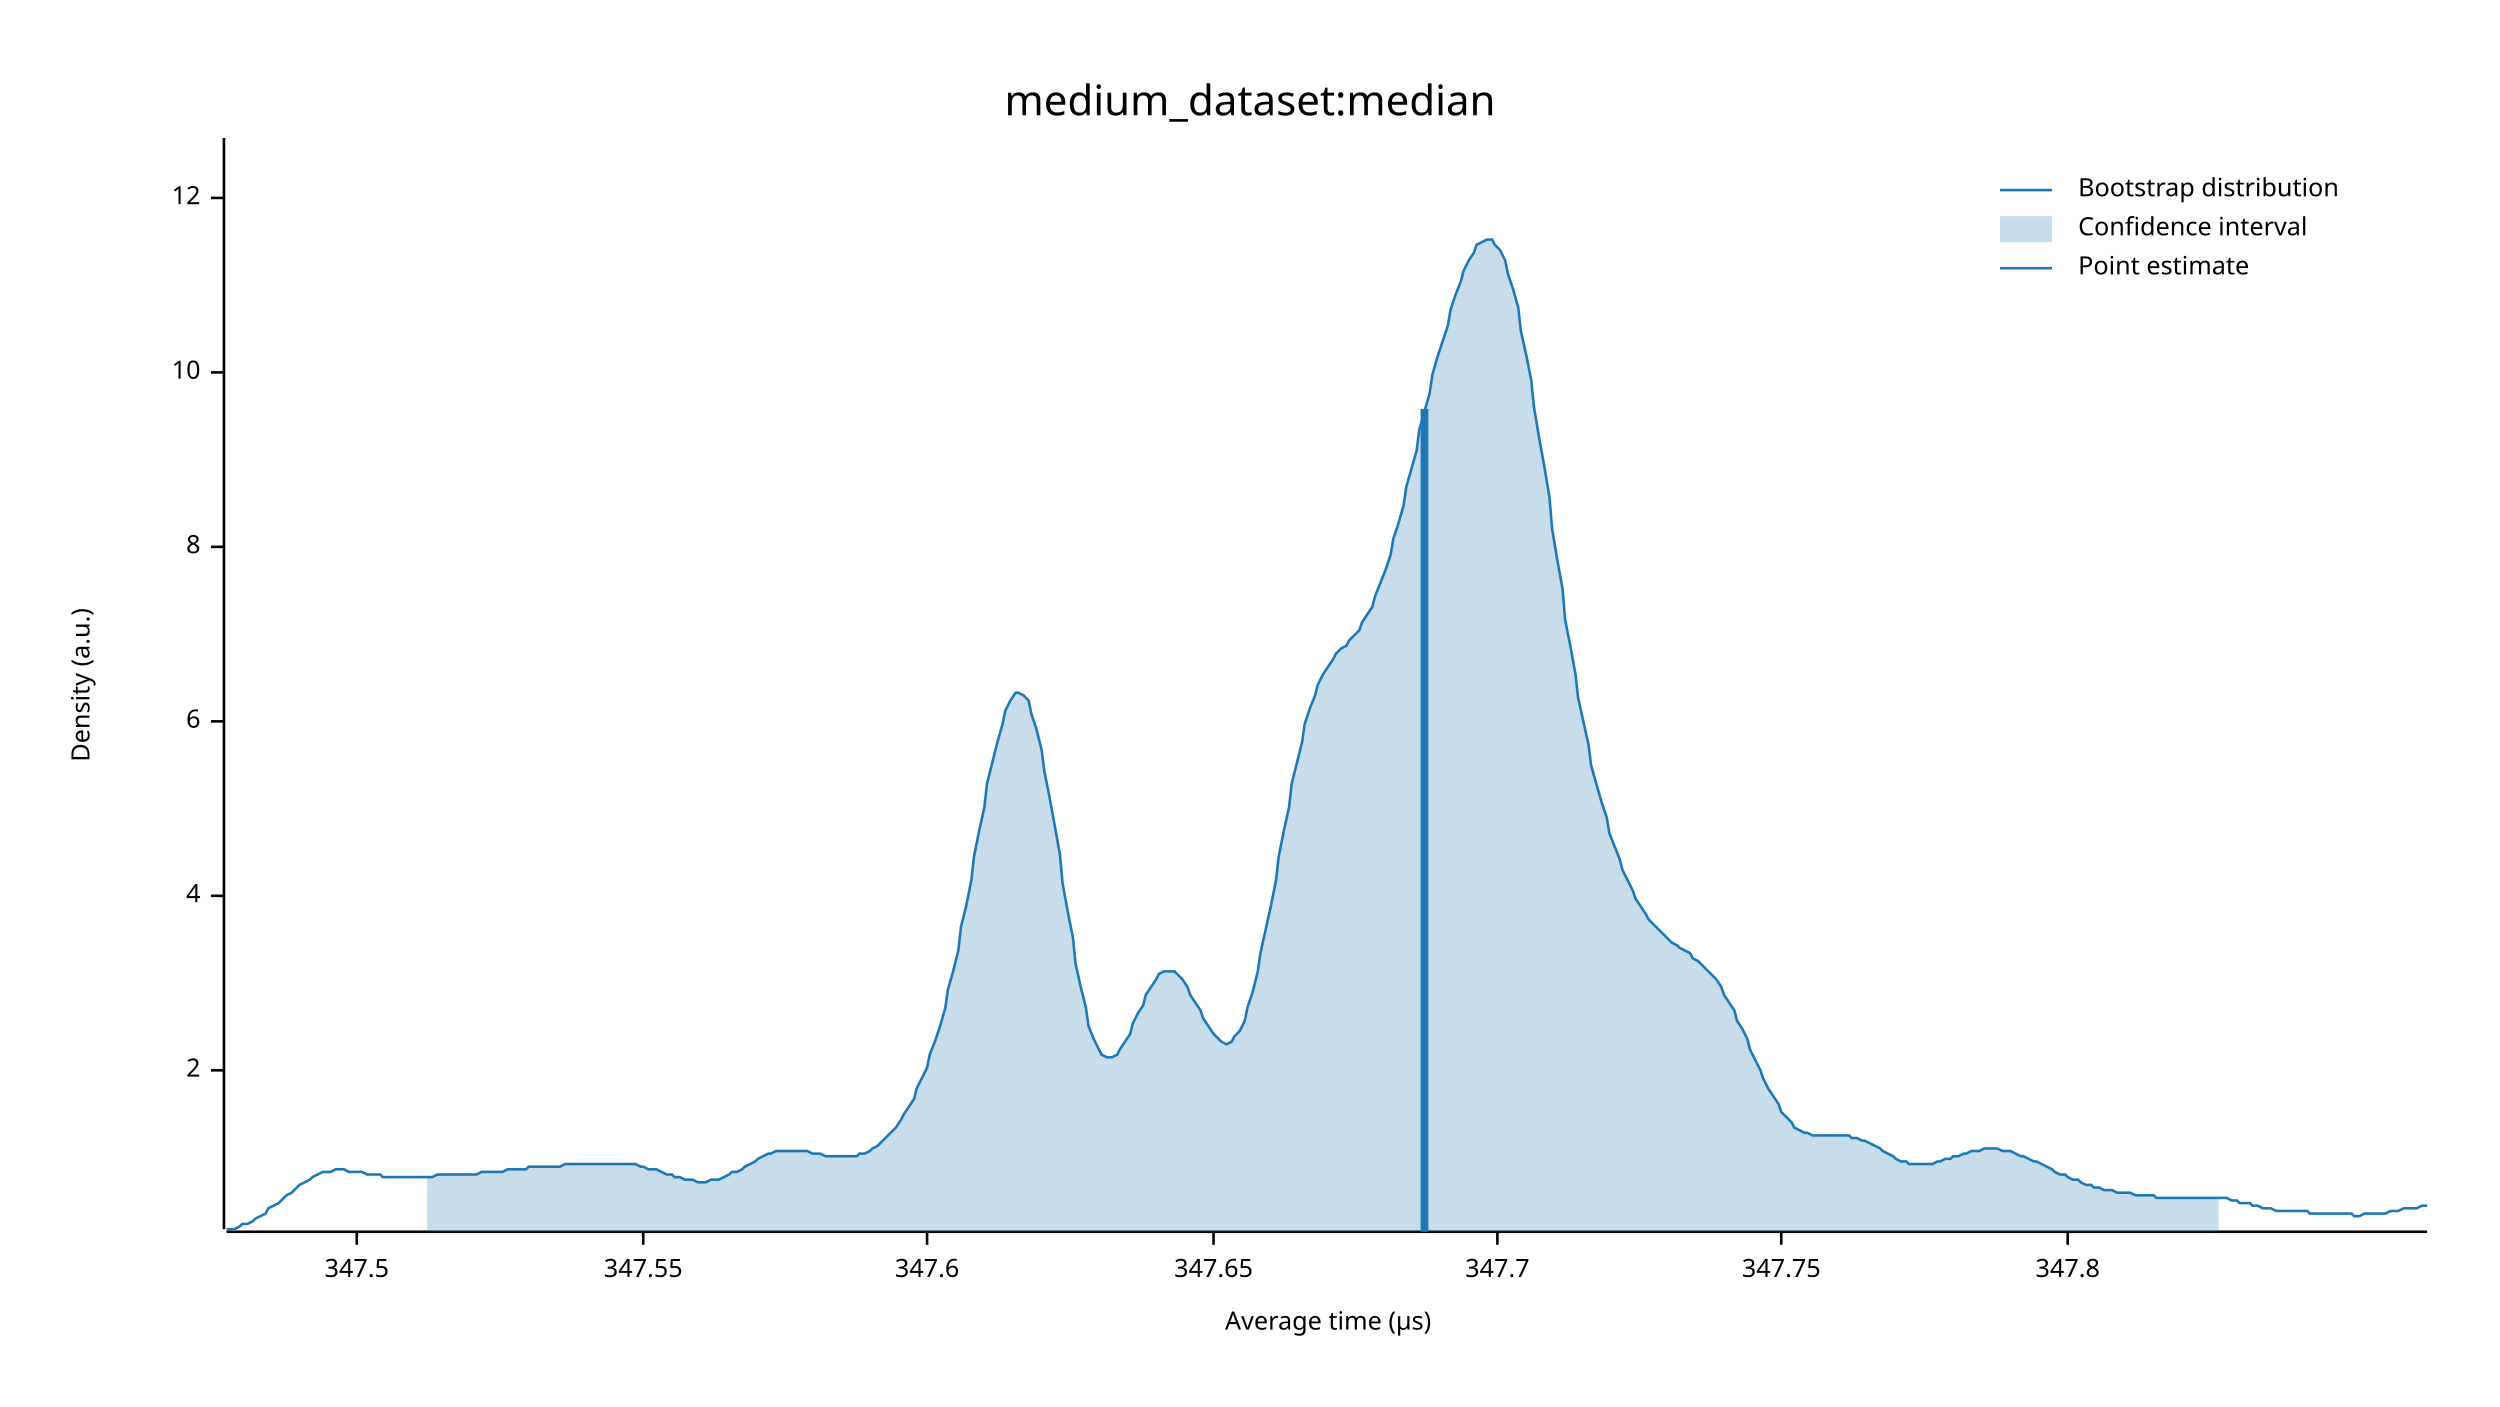
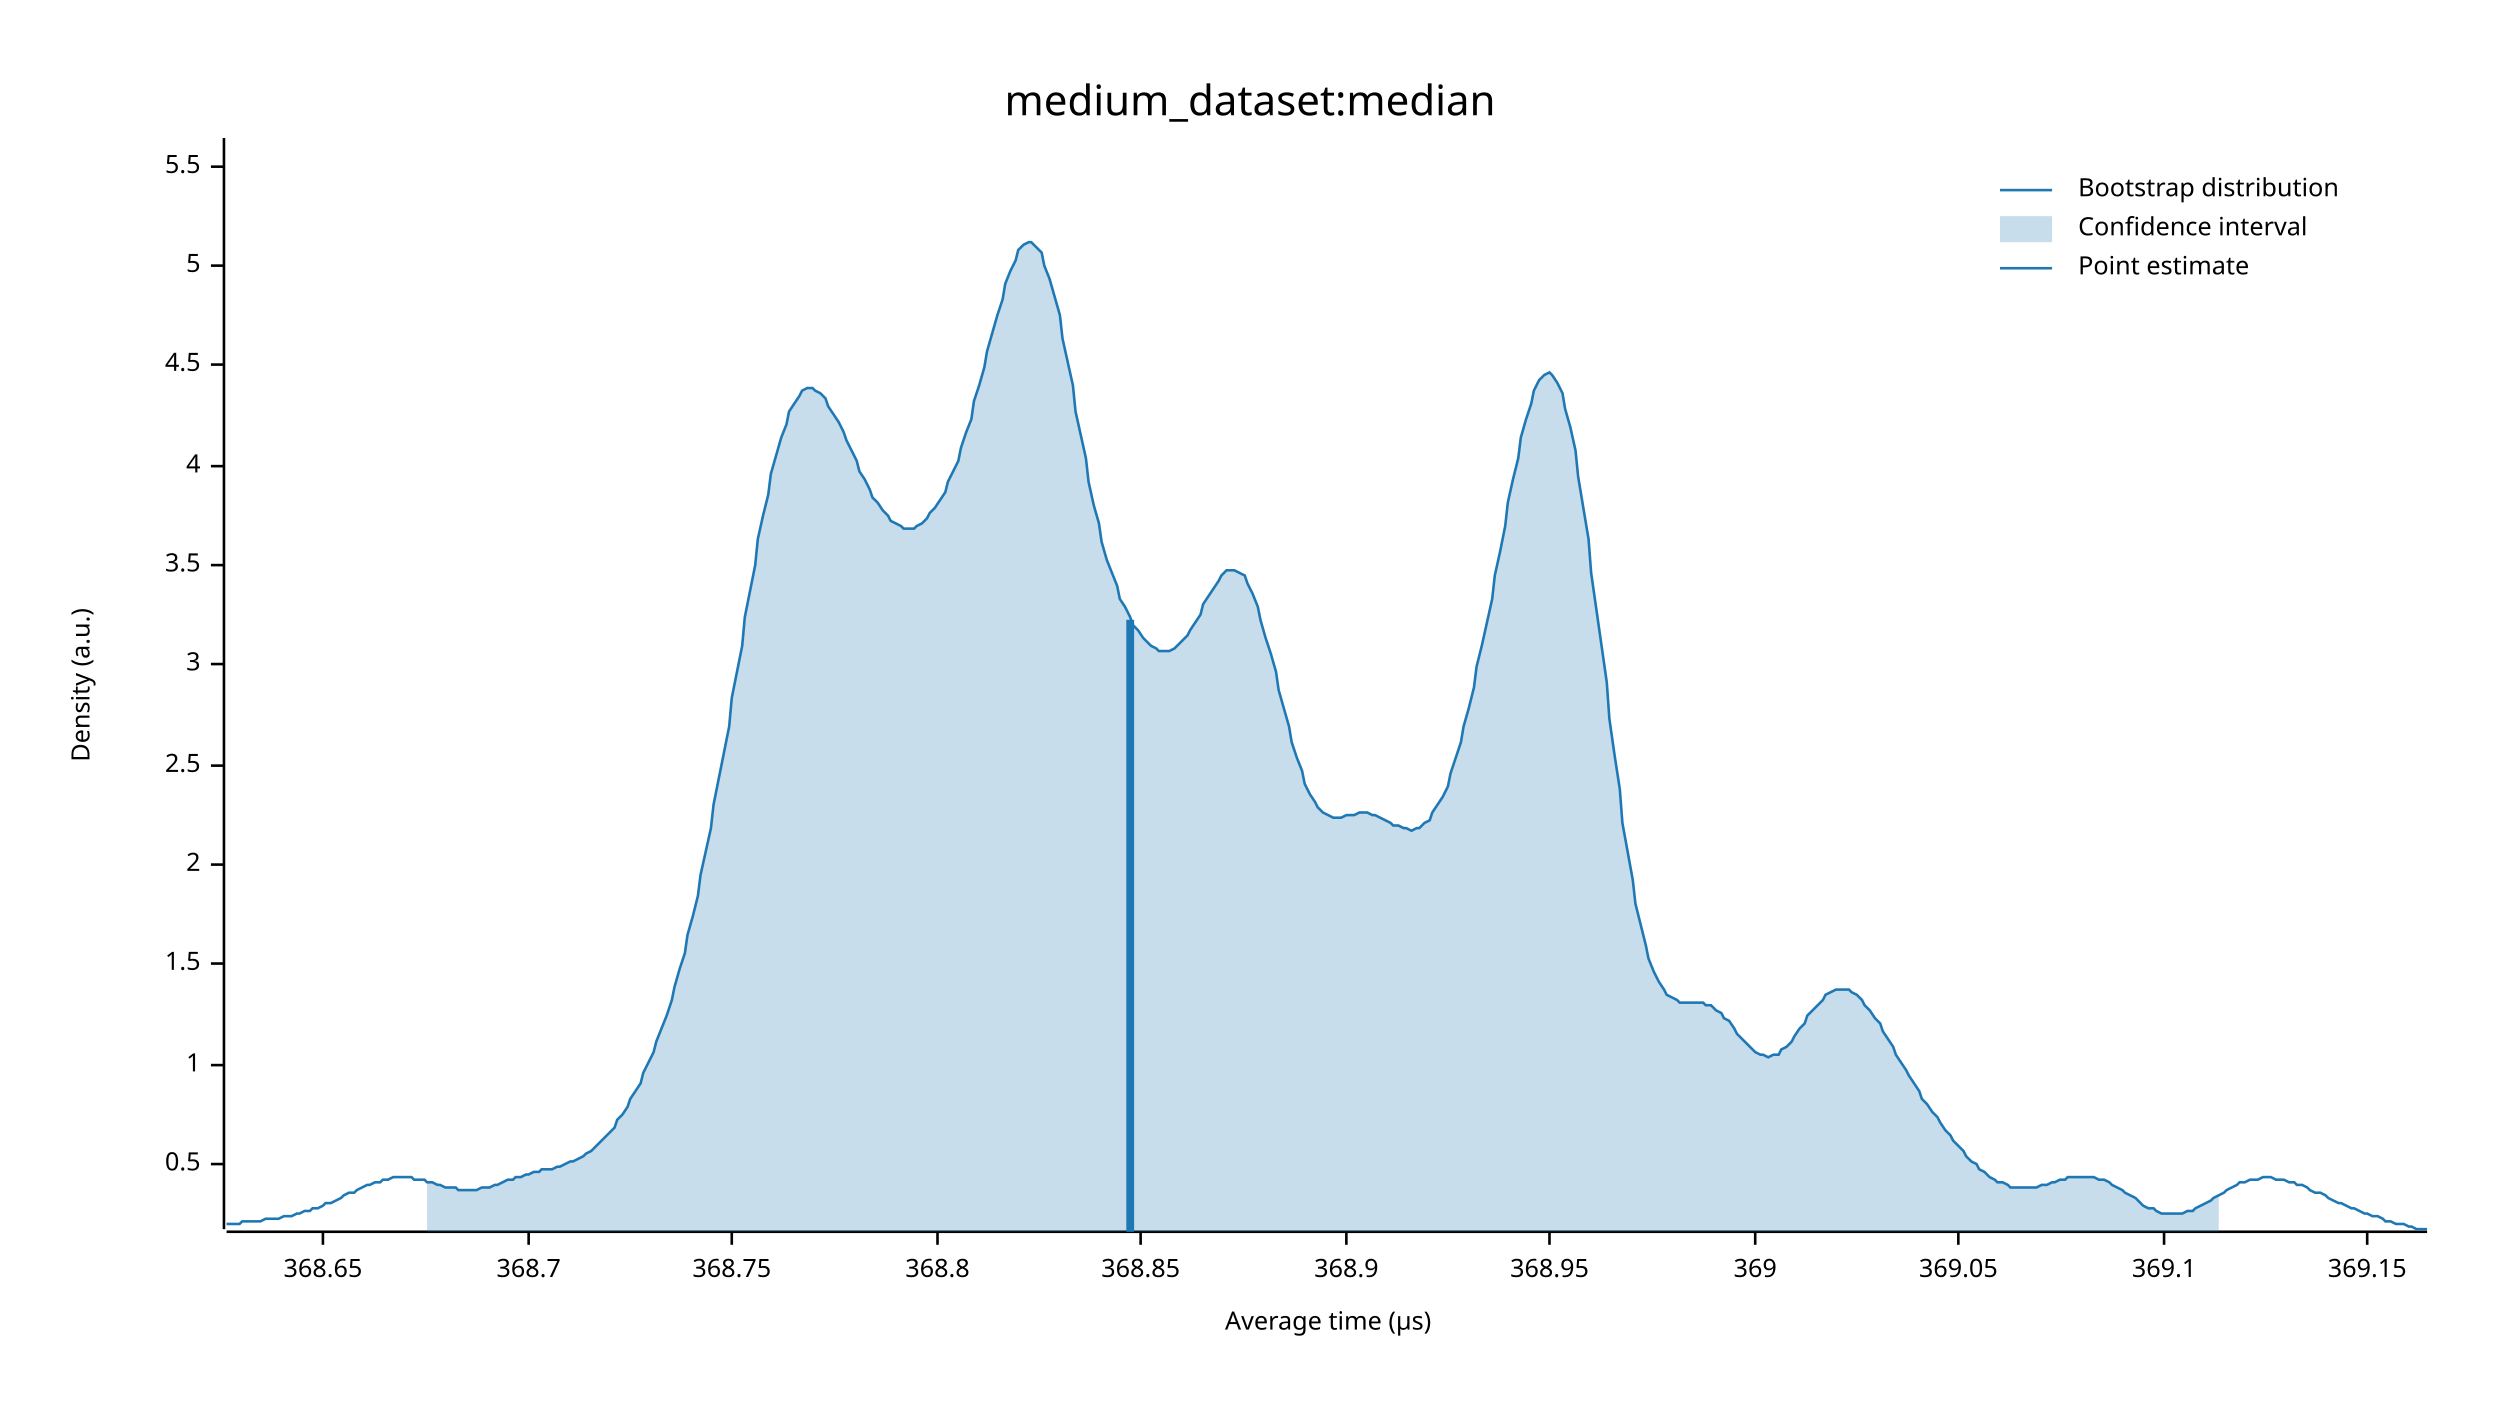
<svg xmlns="http://www.w3.org/2000/svg" width="960" height="540" viewBox="0 0 960 540">
  <text x="480" y="32" dy="0.76em" text-anchor="middle" font-family="sans-serif" font-size="16.129" opacity="1" fill="#000000">
medium_dataset:median
</text>
  <text x="27" y="263" dy="0.76em" text-anchor="middle" font-family="sans-serif" font-size="9.677" opacity="1" fill="#000000" transform="rotate(270, 27, 263)">
Density (a.u.)
</text>
  <text x="510" y="513" dy="-0.5ex" text-anchor="middle" font-family="sans-serif" font-size="9.677" opacity="1" fill="#000000">
Average time (µs)
</text>
  <polyline fill="none" opacity="1" stroke="#000000" stroke-width="1" points="86,53 86,472 " />
-   <text x="77" y="411" dy="0.5ex" text-anchor="end" font-family="sans-serif" font-size="9.677" opacity="1" fill="#000000">
+   <text x="77" y="447" dy="0.5ex" text-anchor="end" font-family="sans-serif" font-size="9.677" opacity="1" fill="#000000">
+ 0.5
+ </text>
+   <polyline fill="none" opacity="1" stroke="#000000" stroke-width="1" points="81,447 86,447 " />
+   <text x="77" y="409" dy="0.5ex" text-anchor="end" font-family="sans-serif" font-size="9.677" opacity="1" fill="#000000">
+ 1
+ </text>
+   <polyline fill="none" opacity="1" stroke="#000000" stroke-width="1" points="81,409 86,409 " />
+   <text x="77" y="370" dy="0.5ex" text-anchor="end" font-family="sans-serif" font-size="9.677" opacity="1" fill="#000000">
+ 1.5
+ </text>
+   <polyline fill="none" opacity="1" stroke="#000000" stroke-width="1" points="81,370 86,370 " />
+   <text x="77" y="332" dy="0.5ex" text-anchor="end" font-family="sans-serif" font-size="9.677" opacity="1" fill="#000000">
2
</text>
-   <polyline fill="none" opacity="1" stroke="#000000" stroke-width="1" points="81,411 86,411 " />
-   <text x="77" y="344" dy="0.5ex" text-anchor="end" font-family="sans-serif" font-size="9.677" opacity="1" fill="#000000">
+   <polyline fill="none" opacity="1" stroke="#000000" stroke-width="1" points="81,332 86,332 " />
+   <text x="77" y="294" dy="0.5ex" text-anchor="end" font-family="sans-serif" font-size="9.677" opacity="1" fill="#000000">
+ 2.5
+ </text>
+   <polyline fill="none" opacity="1" stroke="#000000" stroke-width="1" points="81,294 86,294 " />
+   <text x="77" y="255" dy="0.5ex" text-anchor="end" font-family="sans-serif" font-size="9.677" opacity="1" fill="#000000">
+ 3
+ </text>
+   <polyline fill="none" opacity="1" stroke="#000000" stroke-width="1" points="81,255 86,255 " />
+   <text x="77" y="217" dy="0.5ex" text-anchor="end" font-family="sans-serif" font-size="9.677" opacity="1" fill="#000000">
+ 3.5
+ </text>
+   <polyline fill="none" opacity="1" stroke="#000000" stroke-width="1" points="81,217 86,217 " />
+   <text x="77" y="179" dy="0.5ex" text-anchor="end" font-family="sans-serif" font-size="9.677" opacity="1" fill="#000000">
4
</text>
-   <polyline fill="none" opacity="1" stroke="#000000" stroke-width="1" points="81,344 86,344 " />
-   <text x="77" y="277" dy="0.5ex" text-anchor="end" font-family="sans-serif" font-size="9.677" opacity="1" fill="#000000">
- 6
+   <polyline fill="none" opacity="1" stroke="#000000" stroke-width="1" points="81,179 86,179 " />
+   <text x="77" y="140" dy="0.5ex" text-anchor="end" font-family="sans-serif" font-size="9.677" opacity="1" fill="#000000">
+ 4.5
</text>
-   <polyline fill="none" opacity="1" stroke="#000000" stroke-width="1" points="81,277 86,277 " />
-   <text x="77" y="210" dy="0.5ex" text-anchor="end" font-family="sans-serif" font-size="9.677" opacity="1" fill="#000000">
- 8
+   <polyline fill="none" opacity="1" stroke="#000000" stroke-width="1" points="81,140 86,140 " />
+   <text x="77" y="102" dy="0.5ex" text-anchor="end" font-family="sans-serif" font-size="9.677" opacity="1" fill="#000000">
+ 5
</text>
-   <polyline fill="none" opacity="1" stroke="#000000" stroke-width="1" points="81,210 86,210 " />
-   <text x="77" y="143" dy="0.5ex" text-anchor="end" font-family="sans-serif" font-size="9.677" opacity="1" fill="#000000">
- 10
+   <polyline fill="none" opacity="1" stroke="#000000" stroke-width="1" points="81,102 86,102 " />
+   <text x="77" y="64" dy="0.5ex" text-anchor="end" font-family="sans-serif" font-size="9.677" opacity="1" fill="#000000">
+ 5.5
</text>
-   <polyline fill="none" opacity="1" stroke="#000000" stroke-width="1" points="81,143 86,143 " />
-   <text x="77" y="76" dy="0.5ex" text-anchor="end" font-family="sans-serif" font-size="9.677" opacity="1" fill="#000000">
- 12
+   <polyline fill="none" opacity="1" stroke="#000000" stroke-width="1" points="81,64 86,64 " />
+   <polyline fill="none" opacity="1" stroke="#000000" stroke-width="1" points="87,473 932,473 " />
+   <text x="124" y="483" dy="0.76em" text-anchor="middle" font-family="sans-serif" font-size="9.677" opacity="1" fill="#000000">
+ 368.65
</text>
-   <polyline fill="none" opacity="1" stroke="#000000" stroke-width="1" points="81,76 86,76 " />
-   <polyline fill="none" opacity="1" stroke="#000000" stroke-width="1" points="87,473 932,473 " />
-   <text x="137" y="483" dy="0.76em" text-anchor="middle" font-family="sans-serif" font-size="9.677" opacity="1" fill="#000000">
- 347.5
+   <polyline fill="none" opacity="1" stroke="#000000" stroke-width="1" points="124,473 124,478 " />
+   <text x="203" y="483" dy="0.76em" text-anchor="middle" font-family="sans-serif" font-size="9.677" opacity="1" fill="#000000">
+ 368.7
</text>
-   <polyline fill="none" opacity="1" stroke="#000000" stroke-width="1" points="137,473 137,478 " />
-   <text x="247" y="483" dy="0.76em" text-anchor="middle" font-family="sans-serif" font-size="9.677" opacity="1" fill="#000000">
- 347.55
+   <polyline fill="none" opacity="1" stroke="#000000" stroke-width="1" points="203,473 203,478 " />
+   <text x="281" y="483" dy="0.76em" text-anchor="middle" font-family="sans-serif" font-size="9.677" opacity="1" fill="#000000">
+ 368.75
</text>
-   <polyline fill="none" opacity="1" stroke="#000000" stroke-width="1" points="247,473 247,478 " />
-   <text x="356" y="483" dy="0.76em" text-anchor="middle" font-family="sans-serif" font-size="9.677" opacity="1" fill="#000000">
- 347.6
+   <polyline fill="none" opacity="1" stroke="#000000" stroke-width="1" points="281,473 281,478 " />
+   <text x="360" y="483" dy="0.76em" text-anchor="middle" font-family="sans-serif" font-size="9.677" opacity="1" fill="#000000">
+ 368.8
</text>
-   <polyline fill="none" opacity="1" stroke="#000000" stroke-width="1" points="356,473 356,478 " />
-   <text x="466" y="483" dy="0.76em" text-anchor="middle" font-family="sans-serif" font-size="9.677" opacity="1" fill="#000000">
- 347.65
+   <polyline fill="none" opacity="1" stroke="#000000" stroke-width="1" points="360,473 360,478 " />
+   <text x="438" y="483" dy="0.76em" text-anchor="middle" font-family="sans-serif" font-size="9.677" opacity="1" fill="#000000">
+ 368.85
</text>
-   <polyline fill="none" opacity="1" stroke="#000000" stroke-width="1" points="466,473 466,478 " />
-   <text x="575" y="483" dy="0.76em" text-anchor="middle" font-family="sans-serif" font-size="9.677" opacity="1" fill="#000000">
- 347.7
+   <polyline fill="none" opacity="1" stroke="#000000" stroke-width="1" points="438,473 438,478 " />
+   <text x="517" y="483" dy="0.76em" text-anchor="middle" font-family="sans-serif" font-size="9.677" opacity="1" fill="#000000">
+ 368.9
</text>
-   <polyline fill="none" opacity="1" stroke="#000000" stroke-width="1" points="575,473 575,478 " />
-   <text x="684" y="483" dy="0.76em" text-anchor="middle" font-family="sans-serif" font-size="9.677" opacity="1" fill="#000000">
- 347.75
+   <polyline fill="none" opacity="1" stroke="#000000" stroke-width="1" points="517,473 517,478 " />
+   <text x="595" y="483" dy="0.76em" text-anchor="middle" font-family="sans-serif" font-size="9.677" opacity="1" fill="#000000">
+ 368.95
</text>
-   <polyline fill="none" opacity="1" stroke="#000000" stroke-width="1" points="684,473 684,478 " />
-   <text x="794" y="483" dy="0.76em" text-anchor="middle" font-family="sans-serif" font-size="9.677" opacity="1" fill="#000000">
- 347.8
+   <polyline fill="none" opacity="1" stroke="#000000" stroke-width="1" points="595,473 595,478 " />
+   <text x="674" y="483" dy="0.76em" text-anchor="middle" font-family="sans-serif" font-size="9.677" opacity="1" fill="#000000">
+ 369
</text>
-   <polyline fill="none" opacity="1" stroke="#000000" stroke-width="1" points="794,473 794,478 " />
-   <polyline fill="none" opacity="1" stroke="#1F78B4" stroke-width="1" points="87,472 88,472 90,472 92,471 93,470 95,470 97,469 98,468 100,467 102,466 103,464 105,463 107,462 109,460 110,459 112,458 114,456 115,455 117,454 119,453 120,452 122,451 124,450 125,450 127,450 129,449 131,449 132,449 134,450 136,450 137,450 139,450 141,451 142,451 144,451 146,451 147,452 149,452 151,452 153,452 154,452 156,452 158,452 159,452 161,452 163,452 164,452 166,452 168,451 169,451 171,451 173,451 175,451 176,451 178,451 180,451 181,451 183,451 185,450 186,450 188,450 190,450 191,450 193,450 195,449 197,449 198,449 200,449 202,449 203,448 205,448 207,448 208,448 210,448 212,448 214,448 215,448 217,447 219,447 220,447 222,447 224,447 225,447 227,447 229,447 230,447 232,447 234,447 236,447 237,447 239,447 241,447 242,447 244,447 246,448 247,448 249,449 251,449 252,449 254,450 256,451 258,451 259,452 261,452 263,453 264,453 266,453 268,454 269,454 271,454 273,453 274,453 276,453 278,452 280,451 281,450 283,450 285,449 286,448 288,447 290,446 291,445 293,444 295,443 296,443 298,442 300,442 302,442 303,442 305,442 307,442 308,442 310,442 312,443 313,443 315,443 317,444 318,444 320,444 322,444 324,444 325,444 327,444 329,444 330,443 332,443 334,442 335,441 337,440 339,438 341,436 342,435 344,433 346,430 347,428 349,425 351,422 352,418 354,414 356,410 357,405 359,400 361,394 363,387 364,380 366,373 368,365 369,356 371,348 373,338 374,329 376,319 378,310 379,301 381,293 383,285 385,278 386,273 388,269 390,266 391,266 393,267 395,269 396,274 398,280 400,288 401,296 403,306 405,317 407,328 408,339 410,350 412,360 413,370 415,379 417,387 418,394 420,399 422,403 423,405 425,406 427,406 429,405 430,403 432,400 434,397 435,393 437,389 439,386 440,382 442,379 444,376 445,374 447,373 449,373 451,373 452,374 454,376 456,379 457,382 459,385 461,388 462,391 464,394 466,397 468,399 469,400 471,401 473,400 474,398 476,396 478,392 479,387 481,381 483,373 484,366 486,357 488,348 490,338 491,329 493,319 495,310 496,301 498,293 500,285 501,278 503,272 505,267 506,263 508,259 510,256 512,253 513,251 515,249 517,248 518,246 520,244 522,242 523,239 525,236 527,233 528,229 530,224 532,219 534,213 535,207 537,201 539,194 540,187 542,180 544,173 545,165 547,158 549,151 550,144 552,137 554,131 556,125 557,119 559,113 561,108 562,104 564,100 566,97 567,94 569,93 571,92 573,92 574,94 576,96 578,100 579,105 581,111 583,118 584,127 586,136 588,146 589,156 591,168 593,179 595,191 596,203 598,215 600,226 601,238 603,248 605,259 606,268 608,277 610,286 611,294 613,301 615,308 617,314 618,320 620,325 622,330 623,334 625,338 627,342 628,345 630,348 632,351 633,353 635,355 637,357 639,359 640,360 642,362 644,363 645,364 647,365 649,366 650,368 652,369 654,371 655,372 657,374 659,376 661,379 662,382 664,385 666,388 667,392 669,395 671,399 672,403 674,407 676,411 677,414 679,418 681,421 683,424 684,427 686,429 688,431 689,433 691,434 693,435 694,435 696,436 698,436 700,436 701,436 703,436 705,436 706,436 708,436 710,436 711,437 713,437 715,438 716,438 718,439 720,440 722,441 723,442 725,443 727,444 728,445 730,446 732,446 733,447 735,447 737,447 738,447 740,447 742,447 744,446 745,446 747,445 749,445 750,444 752,444 754,443 755,443 757,442 759,442 760,442 762,441 764,441 766,441 767,441 769,442 771,442 772,442 774,443 776,444 777,444 779,445 781,446 782,446 784,447 786,448 788,449 789,450 791,451 793,451 794,452 796,453 798,453 799,454 801,455 803,455 804,456 806,456 808,457 810,457 811,457 813,458 815,458 816,458 818,458 820,459 821,459 823,459 825,459 827,459 828,460 830,460 832,460 833,460 835,460 837,460 838,460 840,460 842,460 843,460 845,460 847,460 849,460 850,460 852,460 854,460 855,460 857,461 859,461 860,462 862,462 864,462 865,463 867,463 869,464 871,464 872,464 874,465 876,465 877,465 879,465 881,465 882,465 884,465 886,465 887,466 889,466 891,466 893,466 894,466 896,466 898,466 899,466 901,466 903,466 904,467 906,467 908,466 909,466 911,466 913,466 915,466 916,466 918,465 920,465 921,465 923,464 925,464 926,464 928,464 930,463 932,463 " />
-   <polygon opacity="0.25" fill="#1F78B4" points="164,452 166,452 168,451 169,451 171,451 173,451 175,451 176,451 178,451 180,451 181,451 183,451 185,450 186,450 188,450 190,450 191,450 193,450 195,449 197,449 198,449 200,449 202,449 203,448 205,448 207,448 208,448 210,448 212,448 214,448 215,448 217,447 219,447 220,447 222,447 224,447 225,447 227,447 229,447 230,447 232,447 234,447 236,447 237,447 239,447 241,447 242,447 244,447 246,448 247,448 249,449 251,449 252,449 254,450 256,451 258,451 259,452 261,452 263,453 264,453 266,453 268,454 269,454 271,454 273,453 274,453 276,453 278,452 280,451 281,450 283,450 285,449 286,448 288,447 290,446 291,445 293,444 295,443 296,443 298,442 300,442 302,442 303,442 305,442 307,442 308,442 310,442 312,443 313,443 315,443 317,444 318,444 320,444 322,444 324,444 325,444 327,444 329,444 330,443 332,443 334,442 335,441 337,440 339,438 341,436 342,435 344,433 346,430 347,428 349,425 351,422 352,418 354,414 356,410 357,405 359,400 361,394 363,387 364,380 366,373 368,365 369,356 371,348 373,338 374,329 376,319 378,310 379,301 381,293 383,285 385,278 386,273 388,269 390,266 391,266 393,267 395,269 396,274 398,280 400,288 401,296 403,306 405,317 407,328 408,339 410,350 412,360 413,370 415,379 417,387 418,394 420,399 422,403 423,405 425,406 427,406 429,405 430,403 432,400 434,397 435,393 437,389 439,386 440,382 442,379 444,376 445,374 447,373 449,373 451,373 452,374 454,376 456,379 457,382 459,385 461,388 462,391 464,394 466,397 468,399 469,400 471,401 473,400 474,398 476,396 478,392 479,387 481,381 483,373 484,366 486,357 488,348 490,338 491,329 493,319 495,310 496,301 498,293 500,285 501,278 503,272 505,267 506,263 508,259 510,256 512,253 513,251 515,249 517,248 518,246 520,244 522,242 523,239 525,236 527,233 528,229 530,224 532,219 534,213 535,207 537,201 539,194 540,187 542,180 544,173 545,165 547,158 549,151 550,144 552,137 554,131 556,125 557,119 559,113 561,108 562,104 564,100 566,97 567,94 569,93 571,92 573,92 574,94 576,96 578,100 579,105 581,111 583,118 584,127 586,136 588,146 589,156 591,168 593,179 595,191 596,203 598,215 600,226 601,238 603,248 605,259 606,268 608,277 610,286 611,294 613,301 615,308 617,314 618,320 620,325 622,330 623,334 625,338 627,342 628,345 630,348 632,351 633,353 635,355 637,357 639,359 640,360 642,362 644,363 645,364 647,365 649,366 650,368 652,369 654,371 655,372 657,374 659,376 661,379 662,382 664,385 666,388 667,392 669,395 671,399 672,403 674,407 676,411 677,414 679,418 681,421 683,424 684,427 686,429 688,431 689,433 691,434 693,435 694,435 696,436 698,436 700,436 701,436 703,436 705,436 706,436 708,436 710,436 711,437 713,437 715,438 716,438 718,439 720,440 722,441 723,442 725,443 727,444 728,445 730,446 732,446 733,447 735,447 737,447 738,447 740,447 742,447 744,446 745,446 747,445 749,445 750,444 752,444 754,443 755,443 757,442 759,442 760,442 762,441 764,441 766,441 767,441 769,442 771,442 772,442 774,443 776,444 777,444 779,445 781,446 782,446 784,447 786,448 788,449 789,450 791,451 793,451 794,452 796,453 798,453 799,454 801,455 803,455 804,456 806,456 808,457 810,457 811,457 813,458 815,458 816,458 818,458 820,459 821,459 823,459 825,459 827,459 828,460 830,460 832,460 833,460 835,460 837,460 838,460 840,460 842,460 843,460 845,460 847,460 849,460 850,460 852,460 852,473 164,473 " />
-   <polyline fill="none" opacity="1" stroke="#1F78B4" stroke-width="3" points="547,473 547,157 " />
+   <polyline fill="none" opacity="1" stroke="#000000" stroke-width="1" points="674,473 674,478 " />
+   <text x="752" y="483" dy="0.76em" text-anchor="middle" font-family="sans-serif" font-size="9.677" opacity="1" fill="#000000">
+ 369.05
+ </text>
+   <polyline fill="none" opacity="1" stroke="#000000" stroke-width="1" points="752,473 752,478 " />
+   <text x="831" y="483" dy="0.76em" text-anchor="middle" font-family="sans-serif" font-size="9.677" opacity="1" fill="#000000">
+ 369.1
+ </text>
+   <polyline fill="none" opacity="1" stroke="#000000" stroke-width="1" points="831,473 831,478 " />
+   <text x="909" y="483" dy="0.76em" text-anchor="middle" font-family="sans-serif" font-size="9.677" opacity="1" fill="#000000">
+ 369.15
+ </text>
+   <polyline fill="none" opacity="1" stroke="#000000" stroke-width="1" points="909,473 909,478 " />
+   <polyline fill="none" opacity="1" stroke="#1F78B4" stroke-width="1" points="87,470 88,470 90,470 92,470 93,469 95,469 97,469 98,469 100,469 102,468 103,468 105,468 107,468 109,467 110,467 112,467 114,466 115,466 117,465 119,465 120,464 122,464 124,463 125,462 127,462 129,461 131,460 132,459 134,458 136,458 137,457 139,456 141,455 142,455 144,454 146,454 147,453 149,453 151,452 153,452 154,452 156,452 158,452 159,453 161,453 163,453 164,454 166,454 168,455 169,455 171,456 173,456 175,456 176,457 178,457 180,457 181,457 183,457 185,456 186,456 188,456 190,455 191,455 193,454 195,453 197,453 198,452 200,452 202,451 203,451 205,450 207,450 208,449 210,449 212,449 214,448 215,448 217,447 219,446 220,446 222,445 224,444 225,443 227,442 229,440 230,439 232,437 234,435 236,433 237,430 239,428 241,425 242,422 244,419 246,416 247,412 249,408 251,404 252,400 254,395 256,390 258,384 259,379 261,372 263,366 264,359 266,352 268,344 269,336 271,327 273,318 274,309 276,299 278,289 280,279 281,268 283,258 285,248 286,237 288,227 290,217 291,207 293,198 295,190 296,182 298,175 300,168 302,163 303,158 305,155 307,152 308,150 310,149 312,149 313,150 315,151 317,153 318,156 320,159 322,162 324,166 325,169 327,173 329,177 330,181 332,184 334,188 335,191 337,193 339,196 341,198 342,200 344,201 346,202 347,203 349,203 351,203 352,202 354,201 356,199 357,197 359,195 361,192 363,189 364,185 366,181 368,177 369,172 371,166 373,161 374,154 376,148 378,141 379,135 381,128 383,121 385,115 386,109 388,104 390,100 391,96 393,94 395,93 396,93 398,95 400,97 401,102 403,107 405,114 407,121 408,130 410,139 412,148 413,158 415,167 417,176 418,185 420,194 422,201 423,208 425,215 427,220 429,225 430,230 432,233 434,237 435,240 437,242 439,245 440,246 442,248 444,249 445,250 447,250 449,250 451,249 452,248 454,246 456,244 457,242 459,239 461,236 462,232 464,229 466,226 468,223 469,221 471,219 473,219 474,219 476,220 478,221 479,224 481,228 483,233 484,238 486,245 488,251 490,258 491,265 493,272 495,279 496,285 498,291 500,296 501,301 503,305 505,308 506,310 508,312 510,313 512,314 513,314 515,314 517,313 518,313 520,313 522,312 523,312 525,312 527,313 528,313 530,314 532,315 534,316 535,317 537,317 539,318 540,318 542,319 544,318 545,318 547,316 549,315 550,312 552,309 554,306 556,302 557,297 559,291 561,285 562,279 564,272 566,264 567,256 569,248 571,239 573,230 574,221 576,212 578,202 579,193 581,184 583,176 584,168 586,161 588,155 589,150 591,146 593,144 595,143 596,144 598,147 600,151 601,157 603,164 605,173 606,183 608,195 610,207 611,220 613,234 615,248 617,262 618,276 620,290 622,303 623,316 625,327 627,338 628,347 630,355 632,363 633,368 635,373 637,377 639,380 640,382 642,383 644,384 645,385 647,385 649,385 650,385 652,385 654,385 655,386 657,386 659,388 661,389 662,391 664,392 666,395 667,397 669,399 671,401 672,402 674,404 676,405 677,405 679,406 681,405 683,405 684,403 686,402 688,400 689,398 691,395 693,393 694,390 696,388 698,386 700,384 701,382 703,381 705,380 706,380 708,380 710,380 711,381 713,382 715,384 716,386 718,388 720,391 722,393 723,396 725,399 727,402 728,405 730,408 732,411 733,413 735,416 737,419 738,422 740,424 742,427 744,429 745,431 747,434 749,436 750,438 752,440 754,442 755,444 757,446 759,447 760,449 762,450 764,452 766,453 767,454 769,454 771,455 772,456 774,456 776,456 777,456 779,456 781,456 782,456 784,455 786,455 788,454 789,454 791,453 793,453 794,452 796,452 798,452 799,452 801,452 803,452 804,452 806,453 808,453 810,454 811,455 813,456 815,457 816,458 818,459 820,460 821,461 823,463 825,464 827,464 828,465 830,466 832,466 833,466 835,466 837,466 838,466 840,465 842,465 843,464 845,463 847,462 849,461 850,460 852,459 854,458 855,457 857,456 859,455 860,454 862,454 864,453 865,453 867,453 869,452 871,452 872,452 874,453 876,453 877,453 879,454 881,454 882,455 884,455 886,456 887,457 889,458 891,458 893,459 894,460 896,461 898,462 899,462 901,463 903,464 904,464 906,465 908,466 909,466 911,467 913,467 915,468 916,469 918,469 920,470 921,470 923,470 925,471 926,471 928,472 930,472 932,472 " />
+   <polygon opacity="0.25" fill="#1F78B4" points="164,454 166,454 168,455 169,455 171,456 173,456 175,456 176,457 178,457 180,457 181,457 183,457 185,456 186,456 188,456 190,455 191,455 193,454 195,453 197,453 198,452 200,452 202,451 203,451 205,450 207,450 208,449 210,449 212,449 214,448 215,448 217,447 219,446 220,446 222,445 224,444 225,443 227,442 229,440 230,439 232,437 234,435 236,433 237,430 239,428 241,425 242,422 244,419 246,416 247,412 249,408 251,404 252,400 254,395 256,390 258,384 259,379 261,372 263,366 264,359 266,352 268,344 269,336 271,327 273,318 274,309 276,299 278,289 280,279 281,268 283,258 285,248 286,237 288,227 290,217 291,207 293,198 295,190 296,182 298,175 300,168 302,163 303,158 305,155 307,152 308,150 310,149 312,149 313,150 315,151 317,153 318,156 320,159 322,162 324,166 325,169 327,173 329,177 330,181 332,184 334,188 335,191 337,193 339,196 341,198 342,200 344,201 346,202 347,203 349,203 351,203 352,202 354,201 356,199 357,197 359,195 361,192 363,189 364,185 366,181 368,177 369,172 371,166 373,161 374,154 376,148 378,141 379,135 381,128 383,121 385,115 386,109 388,104 390,100 391,96 393,94 395,93 396,93 398,95 400,97 401,102 403,107 405,114 407,121 408,130 410,139 412,148 413,158 415,167 417,176 418,185 420,194 422,201 423,208 425,215 427,220 429,225 430,230 432,233 434,237 435,240 437,242 439,245 440,246 442,248 444,249 445,250 447,250 449,250 451,249 452,248 454,246 456,244 457,242 459,239 461,236 462,232 464,229 466,226 468,223 469,221 471,219 473,219 474,219 476,220 478,221 479,224 481,228 483,233 484,238 486,245 488,251 490,258 491,265 493,272 495,279 496,285 498,291 500,296 501,301 503,305 505,308 506,310 508,312 510,313 512,314 513,314 515,314 517,313 518,313 520,313 522,312 523,312 525,312 527,313 528,313 530,314 532,315 534,316 535,317 537,317 539,318 540,318 542,319 544,318 545,318 547,316 549,315 550,312 552,309 554,306 556,302 557,297 559,291 561,285 562,279 564,272 566,264 567,256 569,248 571,239 573,230 574,221 576,212 578,202 579,193 581,184 583,176 584,168 586,161 588,155 589,150 591,146 593,144 595,143 596,144 598,147 600,151 601,157 603,164 605,173 606,183 608,195 610,207 611,220 613,234 615,248 617,262 618,276 620,290 622,303 623,316 625,327 627,338 628,347 630,355 632,363 633,368 635,373 637,377 639,380 640,382 642,383 644,384 645,385 647,385 649,385 650,385 652,385 654,385 655,386 657,386 659,388 661,389 662,391 664,392 666,395 667,397 669,399 671,401 672,402 674,404 676,405 677,405 679,406 681,405 683,405 684,403 686,402 688,400 689,398 691,395 693,393 694,390 696,388 698,386 700,384 701,382 703,381 705,380 706,380 708,380 710,380 711,381 713,382 715,384 716,386 718,388 720,391 722,393 723,396 725,399 727,402 728,405 730,408 732,411 733,413 735,416 737,419 738,422 740,424 742,427 744,429 745,431 747,434 749,436 750,438 752,440 754,442 755,444 757,446 759,447 760,449 762,450 764,452 766,453 767,454 769,454 771,455 772,456 774,456 776,456 777,456 779,456 781,456 782,456 784,455 786,455 788,454 789,454 791,453 793,453 794,452 796,452 798,452 799,452 801,452 803,452 804,452 806,453 808,453 810,454 811,455 813,456 815,457 816,458 818,459 820,460 821,461 823,463 825,464 827,464 828,465 830,466 832,466 833,466 835,466 837,466 838,466 840,465 842,465 843,464 845,463 847,462 849,461 850,460 852,459 852,473 164,473 " />
+   <polyline fill="none" opacity="1" stroke="#1F78B4" stroke-width="3" points="434,473 434,238 " />
  <text x="798" y="68" dy="0.76em" text-anchor="start" font-family="sans-serif" font-size="9.677" opacity="1" fill="#000000">
Bootstrap distribution
</text>
  <text x="798" y="83" dy="0.76em" text-anchor="start" font-family="sans-serif" font-size="9.677" opacity="1" fill="#000000">
Confidence interval
</text>
  <text x="798" y="98" dy="0.76em" text-anchor="start" font-family="sans-serif" font-size="9.677" opacity="1" fill="#000000">
Point estimate
</text>
  <polyline fill="none" opacity="1" stroke="#1F78B4" stroke-width="1" points="768,73 788,73 " />
  <rect x="768" y="83" width="20" height="10" opacity="0.25" fill="#1F78B4" stroke="none" />
  <polyline fill="none" opacity="1" stroke="#1F78B4" stroke-width="1" points="768,103 788,103 " />
</svg>
